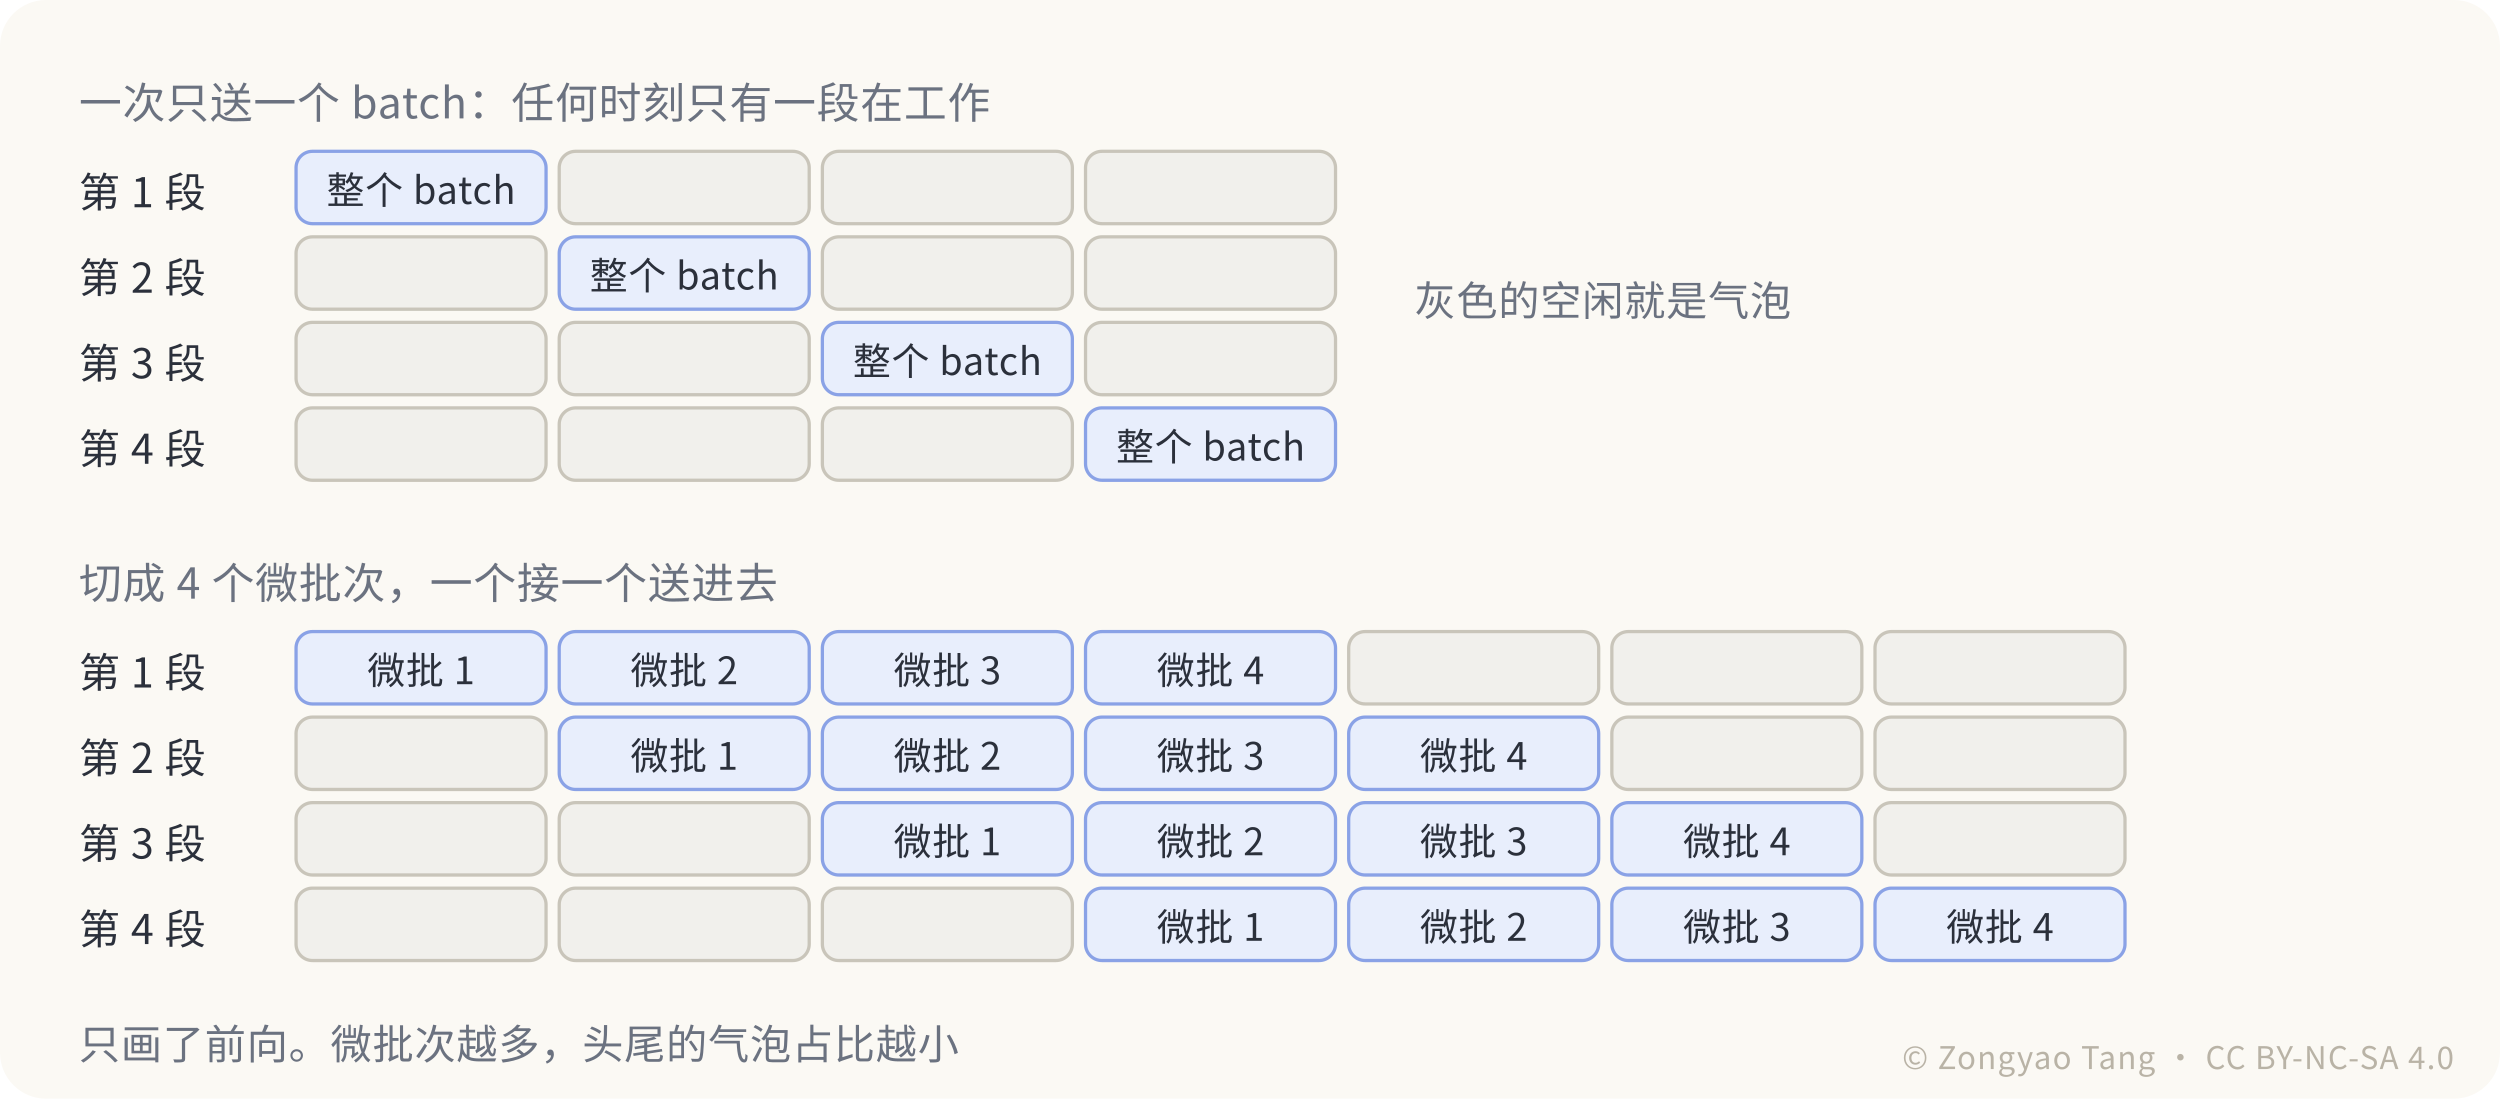
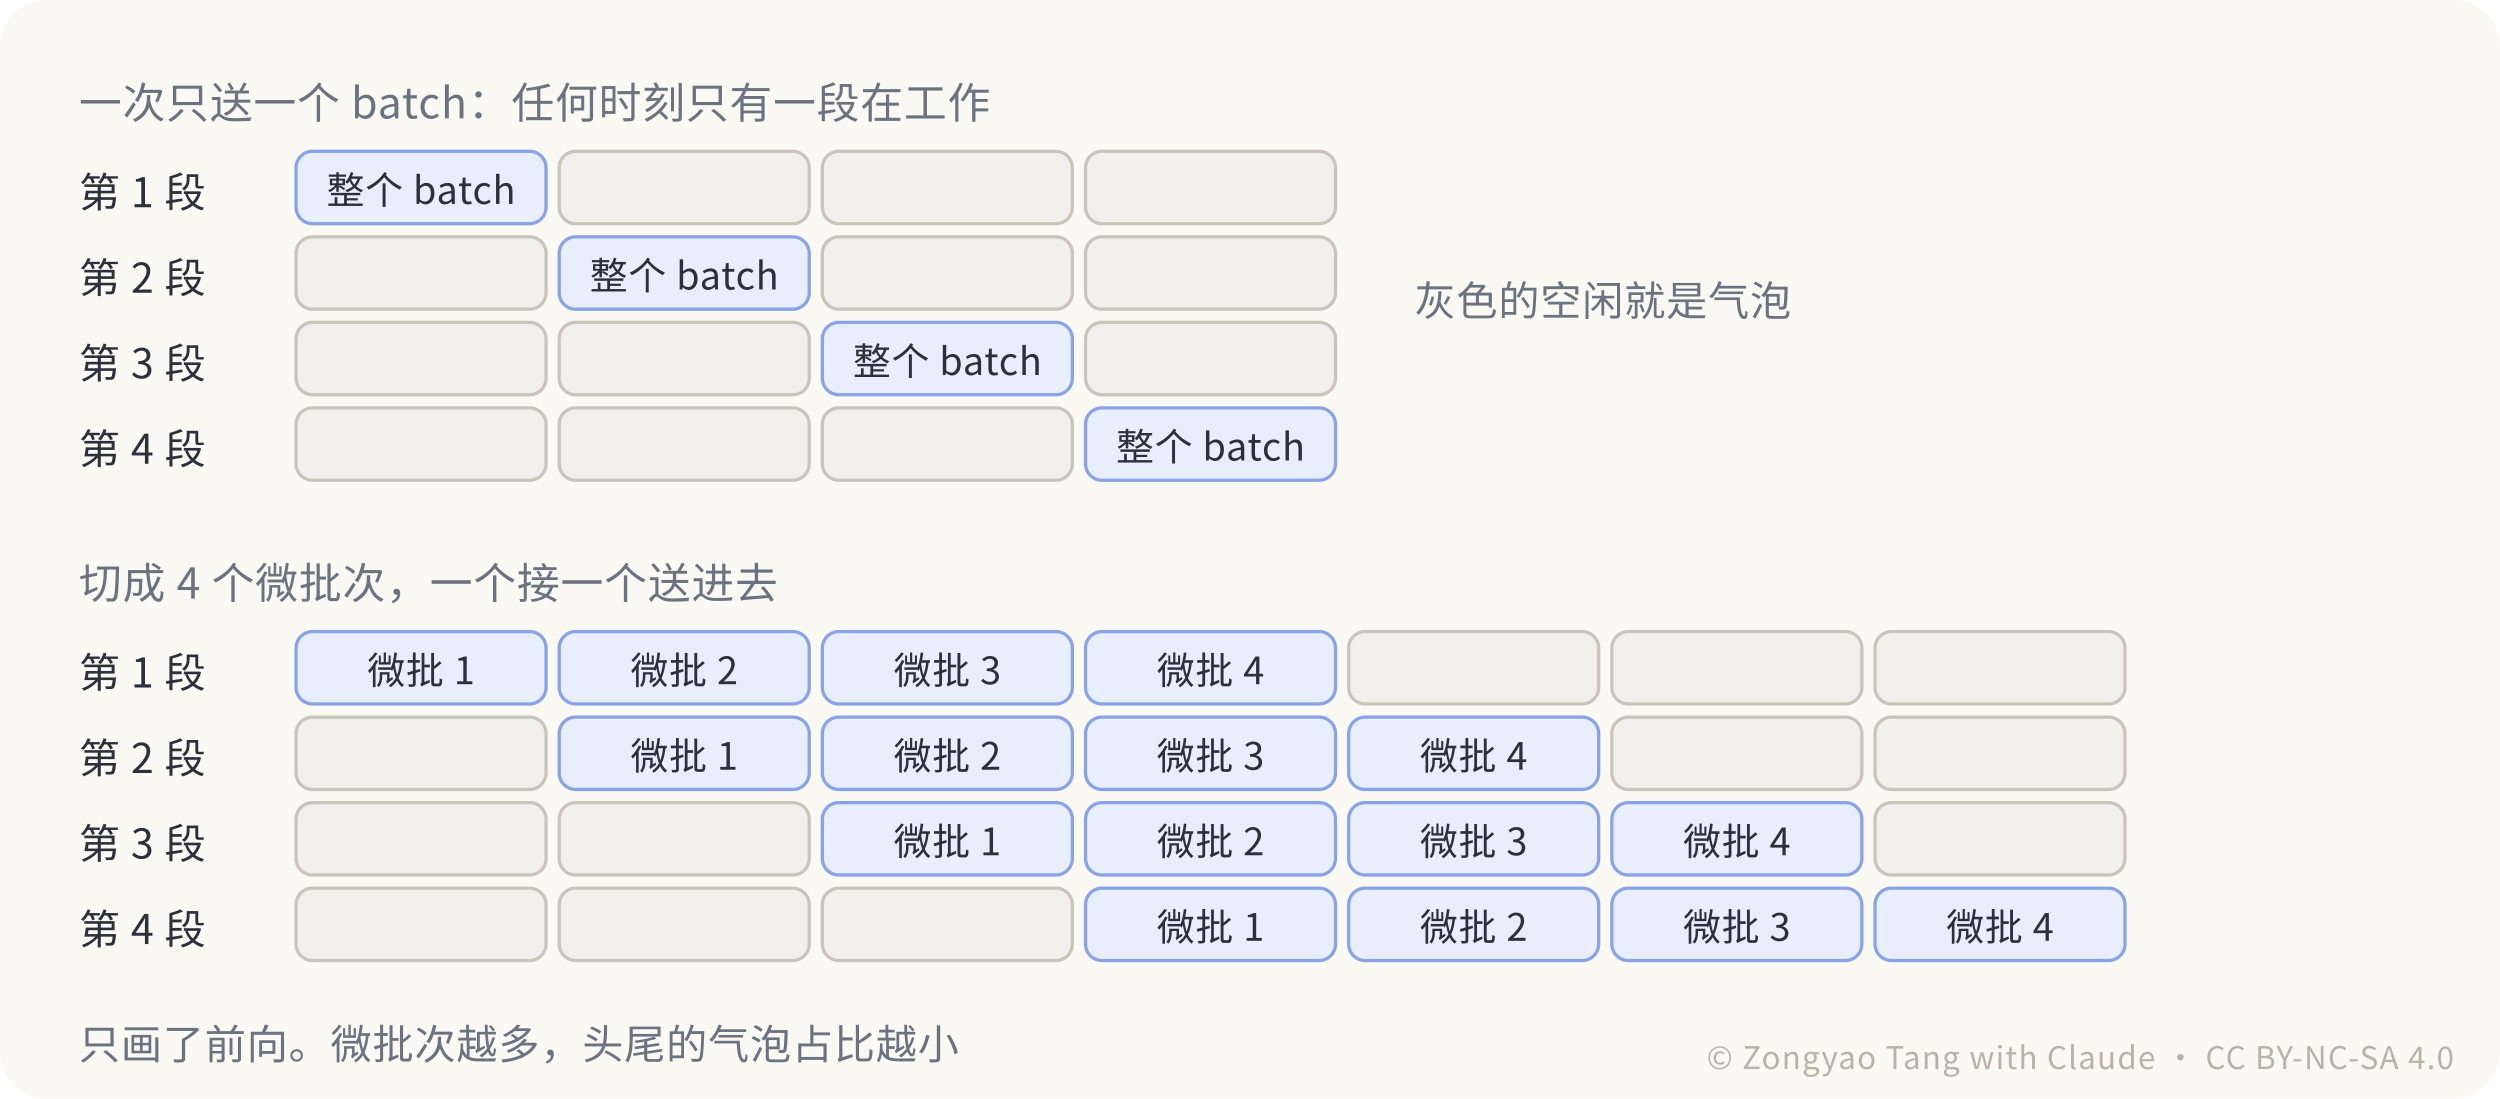
<svg xmlns="http://www.w3.org/2000/svg" viewBox="0 0 760 334" width="760" height="334" font-family="'PingFang SC','Noto Sans CJK SC','Source Han Sans SC','Hiragino Sans GB','Microsoft YaHei',sans-serif" role="img" aria-label="流水线并行的气泡">
  <defs>
    <marker id="tip" viewBox="0 0 10 10" refX="9" refY="5" markerWidth="7" markerHeight="7" orient="auto-start-reverse">
      <path d="M0 0 L10 5 L0 10 z" fill="#6b7280" />
    </marker>
  </defs>
  <rect width="760" height="334" rx="14" fill="#fbf9f4" />
  <text x="24" y="36" font-size="13" fill="#6b7280" font-weight="400" text-anchor="start" letter-spacing=".02em">一次只送一个 batch：任何时刻只有一段在工作</text>
  <text x="24" y="63" font-size="12.5" fill="#2b303b" font-weight="400" text-anchor="start" letter-spacing=".02em">第 1 段</text>
  <rect x="90" y="46" width="76" height="22" rx="5" fill="#e8eefc" stroke="#8aa2e6" stroke-width="1" />
  <text x="128" y="62" font-size="11.5" fill="#2b303b" font-weight="400" text-anchor="middle" letter-spacing=".02em">整个 batch</text>
  <rect x="170" y="46" width="76" height="22" rx="5" fill="#f1f0ec" stroke="#c9c5ba" stroke-width="1" />
  <rect x="250" y="46" width="76" height="22" rx="5" fill="#f1f0ec" stroke="#c9c5ba" stroke-width="1" />
  <rect x="330" y="46" width="76" height="22" rx="5" fill="#f1f0ec" stroke="#c9c5ba" stroke-width="1" />
  <text x="24" y="89" font-size="12.5" fill="#2b303b" font-weight="400" text-anchor="start" letter-spacing=".02em">第 2 段</text>
  <rect x="90" y="72" width="76" height="22" rx="5" fill="#f1f0ec" stroke="#c9c5ba" stroke-width="1" />
  <rect x="170" y="72" width="76" height="22" rx="5" fill="#e8eefc" stroke="#8aa2e6" stroke-width="1" />
  <text x="208" y="88" font-size="11.5" fill="#2b303b" font-weight="400" text-anchor="middle" letter-spacing=".02em">整个 batch</text>
  <rect x="250" y="72" width="76" height="22" rx="5" fill="#f1f0ec" stroke="#c9c5ba" stroke-width="1" />
  <rect x="330" y="72" width="76" height="22" rx="5" fill="#f1f0ec" stroke="#c9c5ba" stroke-width="1" />
  <text x="24" y="115" font-size="12.5" fill="#2b303b" font-weight="400" text-anchor="start" letter-spacing=".02em">第 3 段</text>
  <rect x="90" y="98" width="76" height="22" rx="5" fill="#f1f0ec" stroke="#c9c5ba" stroke-width="1" />
  <rect x="170" y="98" width="76" height="22" rx="5" fill="#f1f0ec" stroke="#c9c5ba" stroke-width="1" />
  <rect x="250" y="98" width="76" height="22" rx="5" fill="#e8eefc" stroke="#8aa2e6" stroke-width="1" />
  <text x="288" y="114" font-size="11.5" fill="#2b303b" font-weight="400" text-anchor="middle" letter-spacing=".02em">整个 batch</text>
  <rect x="330" y="98" width="76" height="22" rx="5" fill="#f1f0ec" stroke="#c9c5ba" stroke-width="1" />
  <text x="24" y="141" font-size="12.5" fill="#2b303b" font-weight="400" text-anchor="start" letter-spacing=".02em">第 4 段</text>
  <rect x="90" y="124" width="76" height="22" rx="5" fill="#f1f0ec" stroke="#c9c5ba" stroke-width="1" />
  <rect x="170" y="124" width="76" height="22" rx="5" fill="#f1f0ec" stroke="#c9c5ba" stroke-width="1" />
  <rect x="250" y="124" width="76" height="22" rx="5" fill="#f1f0ec" stroke="#c9c5ba" stroke-width="1" />
  <rect x="330" y="124" width="76" height="22" rx="5" fill="#e8eefc" stroke="#8aa2e6" stroke-width="1" />
  <text x="368" y="140" font-size="11.5" fill="#2b303b" font-weight="400" text-anchor="middle" letter-spacing=".02em">整个 batch</text>
  <text x="24" y="182" font-size="13" fill="#6b7280" font-weight="400" text-anchor="start" letter-spacing=".02em">切成 4 个微批次，一个接一个送进去</text>
  <text x="24" y="209" font-size="12.5" fill="#2b303b" font-weight="400" text-anchor="start" letter-spacing=".02em">第 1 段</text>
  <rect x="90" y="192" width="76" height="22" rx="5" fill="#e8eefc" stroke="#8aa2e6" stroke-width="1" />
  <text x="128" y="208" font-size="11.5" fill="#2b303b" font-weight="400" text-anchor="middle" letter-spacing=".02em">微批 1</text>
  <rect x="170" y="192" width="76" height="22" rx="5" fill="#e8eefc" stroke="#8aa2e6" stroke-width="1" />
  <text x="208" y="208" font-size="11.5" fill="#2b303b" font-weight="400" text-anchor="middle" letter-spacing=".02em">微批 2</text>
  <rect x="250" y="192" width="76" height="22" rx="5" fill="#e8eefc" stroke="#8aa2e6" stroke-width="1" />
  <text x="288" y="208" font-size="11.5" fill="#2b303b" font-weight="400" text-anchor="middle" letter-spacing=".02em">微批 3</text>
  <rect x="330" y="192" width="76" height="22" rx="5" fill="#e8eefc" stroke="#8aa2e6" stroke-width="1" />
  <text x="368" y="208" font-size="11.5" fill="#2b303b" font-weight="400" text-anchor="middle" letter-spacing=".02em">微批 4</text>
  <rect x="410" y="192" width="76" height="22" rx="5" fill="#f1f0ec" stroke="#c9c5ba" stroke-width="1" />
  <rect x="490" y="192" width="76" height="22" rx="5" fill="#f1f0ec" stroke="#c9c5ba" stroke-width="1" />
  <rect x="570" y="192" width="76" height="22" rx="5" fill="#f1f0ec" stroke="#c9c5ba" stroke-width="1" />
  <text x="24" y="235" font-size="12.5" fill="#2b303b" font-weight="400" text-anchor="start" letter-spacing=".02em">第 2 段</text>
  <rect x="90" y="218" width="76" height="22" rx="5" fill="#f1f0ec" stroke="#c9c5ba" stroke-width="1" />
  <rect x="170" y="218" width="76" height="22" rx="5" fill="#e8eefc" stroke="#8aa2e6" stroke-width="1" />
  <text x="208" y="234" font-size="11.5" fill="#2b303b" font-weight="400" text-anchor="middle" letter-spacing=".02em">微批 1</text>
  <rect x="250" y="218" width="76" height="22" rx="5" fill="#e8eefc" stroke="#8aa2e6" stroke-width="1" />
  <text x="288" y="234" font-size="11.5" fill="#2b303b" font-weight="400" text-anchor="middle" letter-spacing=".02em">微批 2</text>
  <rect x="330" y="218" width="76" height="22" rx="5" fill="#e8eefc" stroke="#8aa2e6" stroke-width="1" />
  <text x="368" y="234" font-size="11.5" fill="#2b303b" font-weight="400" text-anchor="middle" letter-spacing=".02em">微批 3</text>
  <rect x="410" y="218" width="76" height="22" rx="5" fill="#e8eefc" stroke="#8aa2e6" stroke-width="1" />
  <text x="448" y="234" font-size="11.5" fill="#2b303b" font-weight="400" text-anchor="middle" letter-spacing=".02em">微批 4</text>
  <rect x="490" y="218" width="76" height="22" rx="5" fill="#f1f0ec" stroke="#c9c5ba" stroke-width="1" />
  <rect x="570" y="218" width="76" height="22" rx="5" fill="#f1f0ec" stroke="#c9c5ba" stroke-width="1" />
  <text x="24" y="261" font-size="12.5" fill="#2b303b" font-weight="400" text-anchor="start" letter-spacing=".02em">第 3 段</text>
  <rect x="90" y="244" width="76" height="22" rx="5" fill="#f1f0ec" stroke="#c9c5ba" stroke-width="1" />
  <rect x="170" y="244" width="76" height="22" rx="5" fill="#f1f0ec" stroke="#c9c5ba" stroke-width="1" />
  <rect x="250" y="244" width="76" height="22" rx="5" fill="#e8eefc" stroke="#8aa2e6" stroke-width="1" />
  <text x="288" y="260" font-size="11.5" fill="#2b303b" font-weight="400" text-anchor="middle" letter-spacing=".02em">微批 1</text>
  <rect x="330" y="244" width="76" height="22" rx="5" fill="#e8eefc" stroke="#8aa2e6" stroke-width="1" />
  <text x="368" y="260" font-size="11.5" fill="#2b303b" font-weight="400" text-anchor="middle" letter-spacing=".02em">微批 2</text>
  <rect x="410" y="244" width="76" height="22" rx="5" fill="#e8eefc" stroke="#8aa2e6" stroke-width="1" />
  <text x="448" y="260" font-size="11.5" fill="#2b303b" font-weight="400" text-anchor="middle" letter-spacing=".02em">微批 3</text>
  <rect x="490" y="244" width="76" height="22" rx="5" fill="#e8eefc" stroke="#8aa2e6" stroke-width="1" />
  <text x="528" y="260" font-size="11.5" fill="#2b303b" font-weight="400" text-anchor="middle" letter-spacing=".02em">微批 4</text>
  <rect x="570" y="244" width="76" height="22" rx="5" fill="#f1f0ec" stroke="#c9c5ba" stroke-width="1" />
  <text x="24" y="287" font-size="12.5" fill="#2b303b" font-weight="400" text-anchor="start" letter-spacing=".02em">第 4 段</text>
  <rect x="90" y="270" width="76" height="22" rx="5" fill="#f1f0ec" stroke="#c9c5ba" stroke-width="1" />
  <rect x="170" y="270" width="76" height="22" rx="5" fill="#f1f0ec" stroke="#c9c5ba" stroke-width="1" />
  <rect x="250" y="270" width="76" height="22" rx="5" fill="#f1f0ec" stroke="#c9c5ba" stroke-width="1" />
  <rect x="330" y="270" width="76" height="22" rx="5" fill="#e8eefc" stroke="#8aa2e6" stroke-width="1" />
  <text x="368" y="286" font-size="11.5" fill="#2b303b" font-weight="400" text-anchor="middle" letter-spacing=".02em">微批 1</text>
  <rect x="410" y="270" width="76" height="22" rx="5" fill="#e8eefc" stroke="#8aa2e6" stroke-width="1" />
  <text x="448" y="286" font-size="11.5" fill="#2b303b" font-weight="400" text-anchor="middle" letter-spacing=".02em">微批 2</text>
  <rect x="490" y="270" width="76" height="22" rx="5" fill="#e8eefc" stroke="#8aa2e6" stroke-width="1" />
  <text x="528" y="286" font-size="11.5" fill="#2b303b" font-weight="400" text-anchor="middle" letter-spacing=".02em">微批 3</text>
  <rect x="570" y="270" width="76" height="22" rx="5" fill="#e8eefc" stroke="#8aa2e6" stroke-width="1" />
  <text x="608" y="286" font-size="11.5" fill="#2b303b" font-weight="400" text-anchor="middle" letter-spacing=".02em">微批 4</text>
  <text x="430" y="96" font-size="12.5" fill="#6b7280" font-weight="400" text-anchor="start" letter-spacing=".02em">灰色的空闲就是气泡</text>
  <text x="24" y="322" font-size="12.5" fill="#6b7280" font-weight="400" text-anchor="start" letter-spacing=".02em">只画了前向。微批次越多，头尾的气泡占比越小</text>
-   <text x="746" y="325" font-size="9.5" fill="#b9b3a6" text-anchor="end" letter-spacing=".04em">© Zongyao Tang · CC BY-NC-SA 4.0</text>
+   <text x="746" y="325" font-size="9.5" fill="#b9b3a6" text-anchor="end" letter-spacing=".04em">© Zongyao Tang with Claude · CC BY-NC-SA 4.0</text>
</svg>
